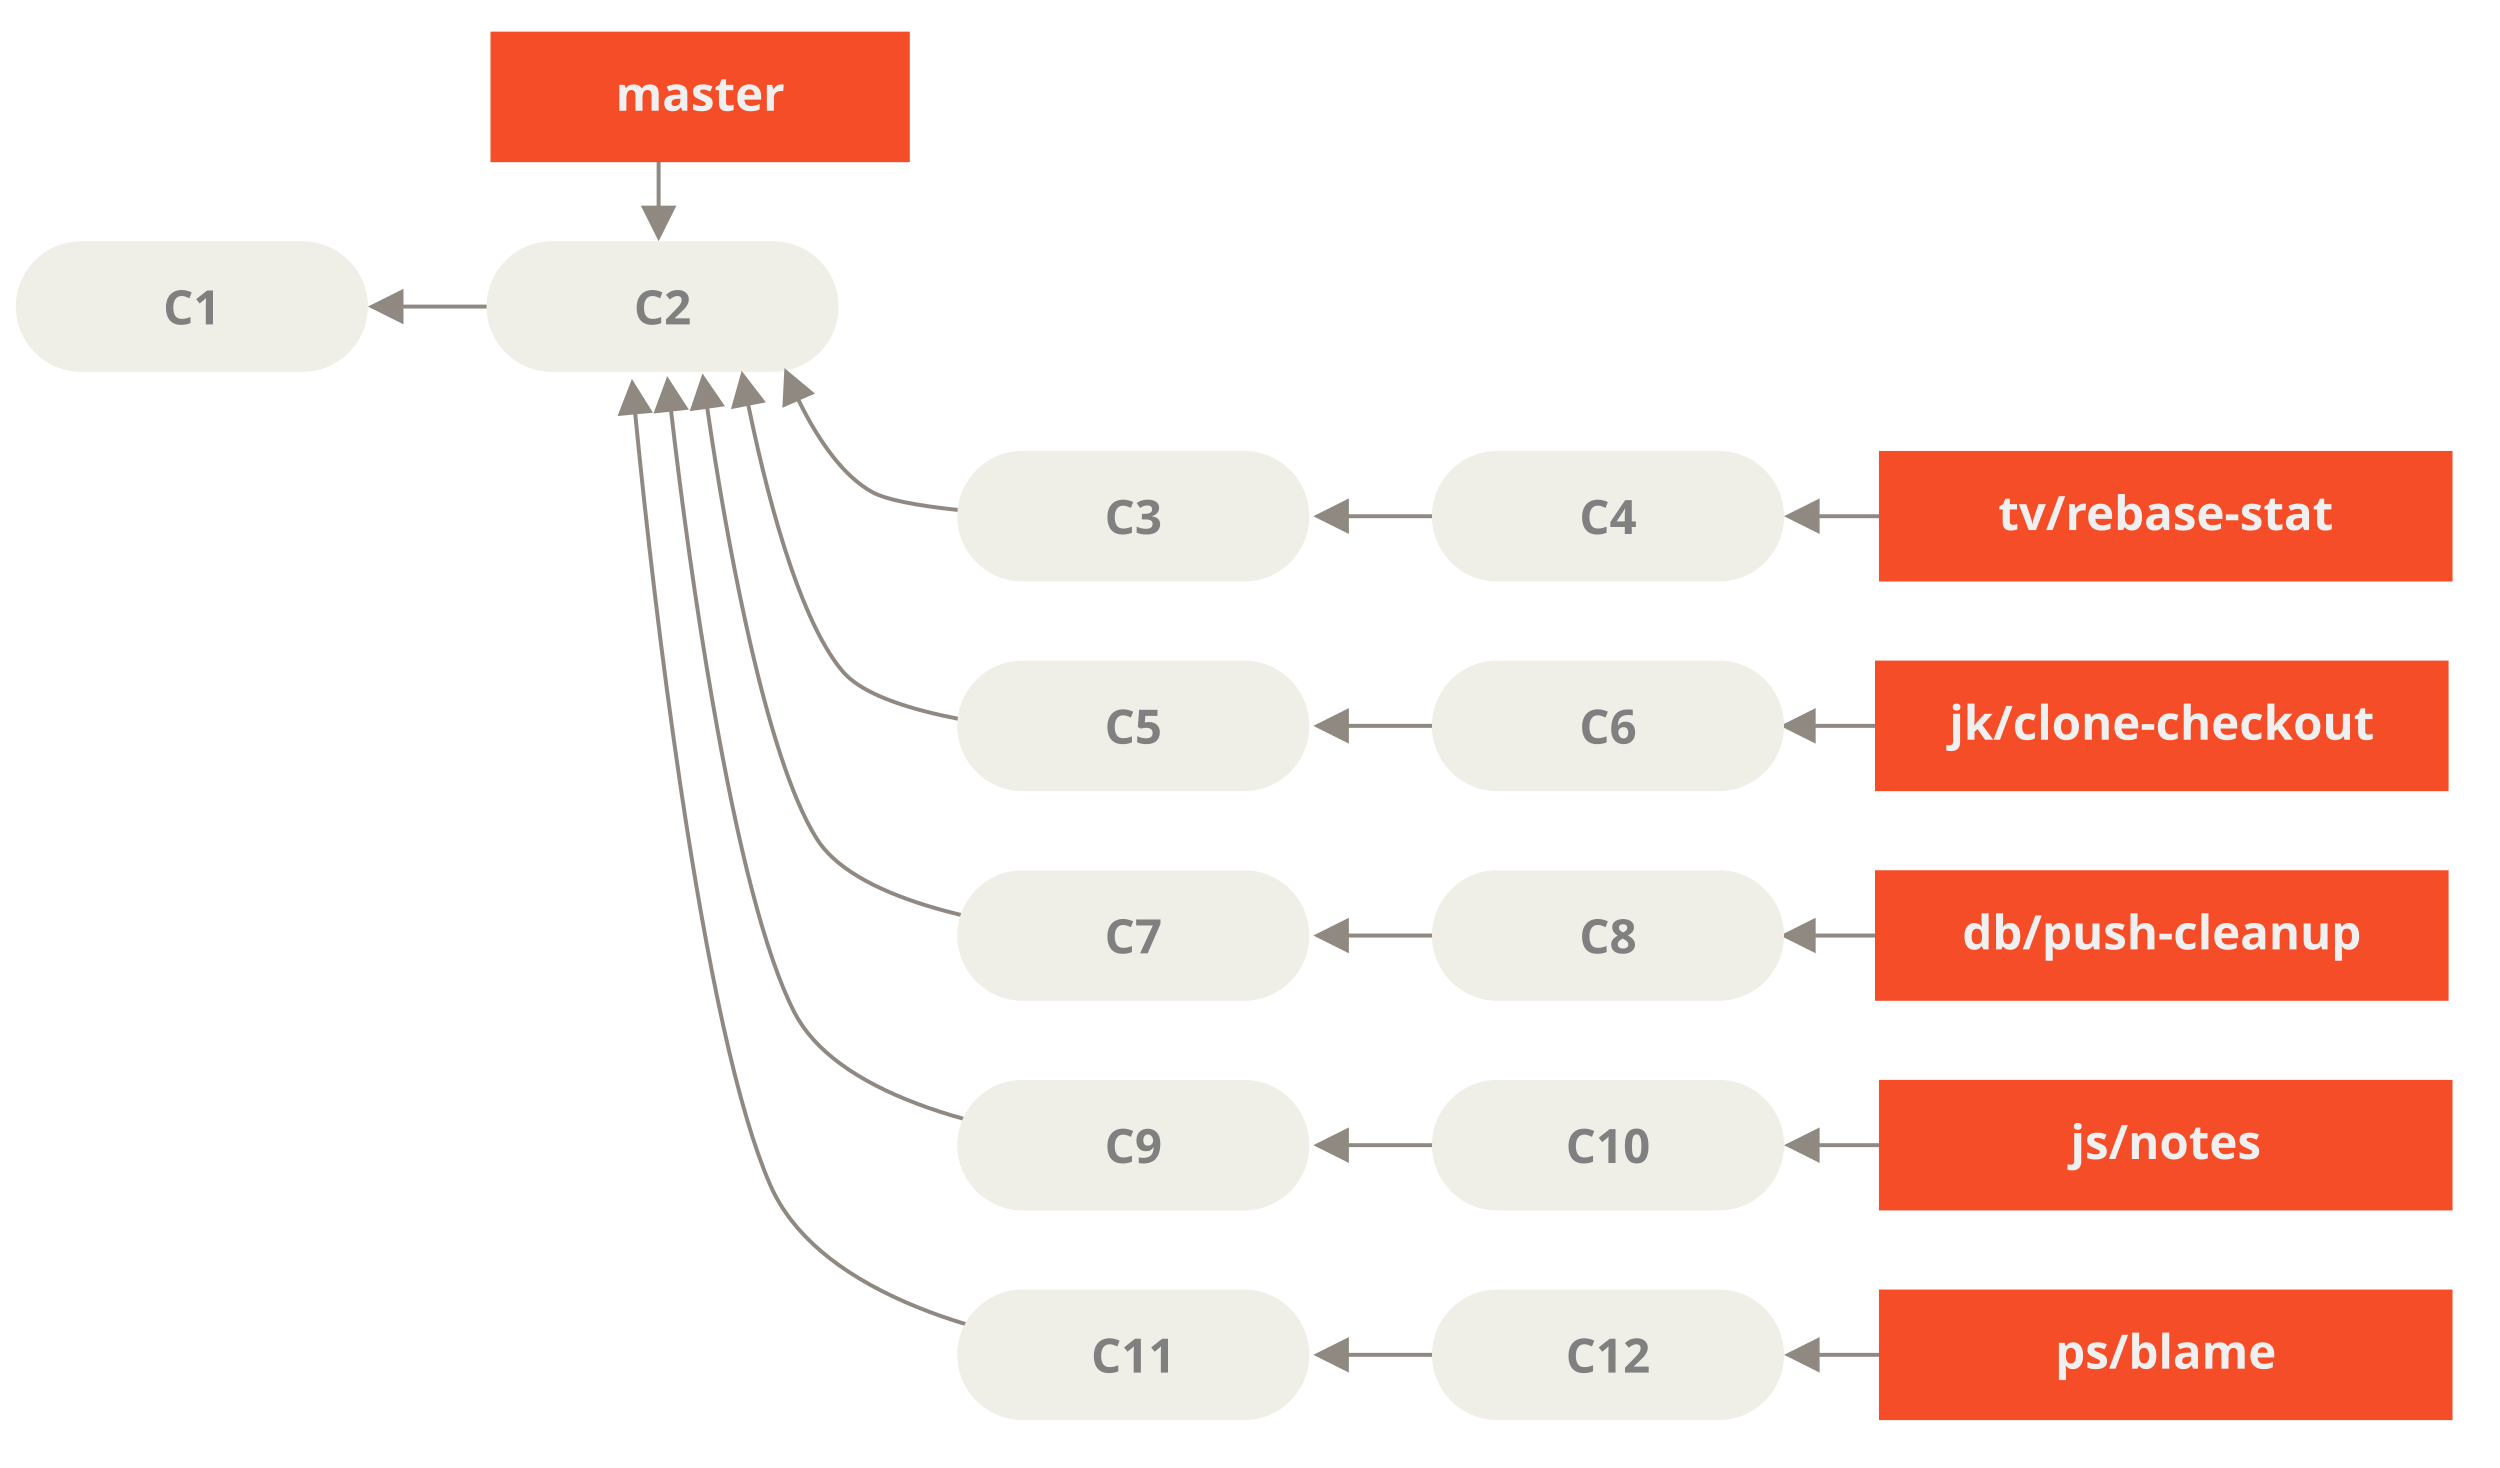
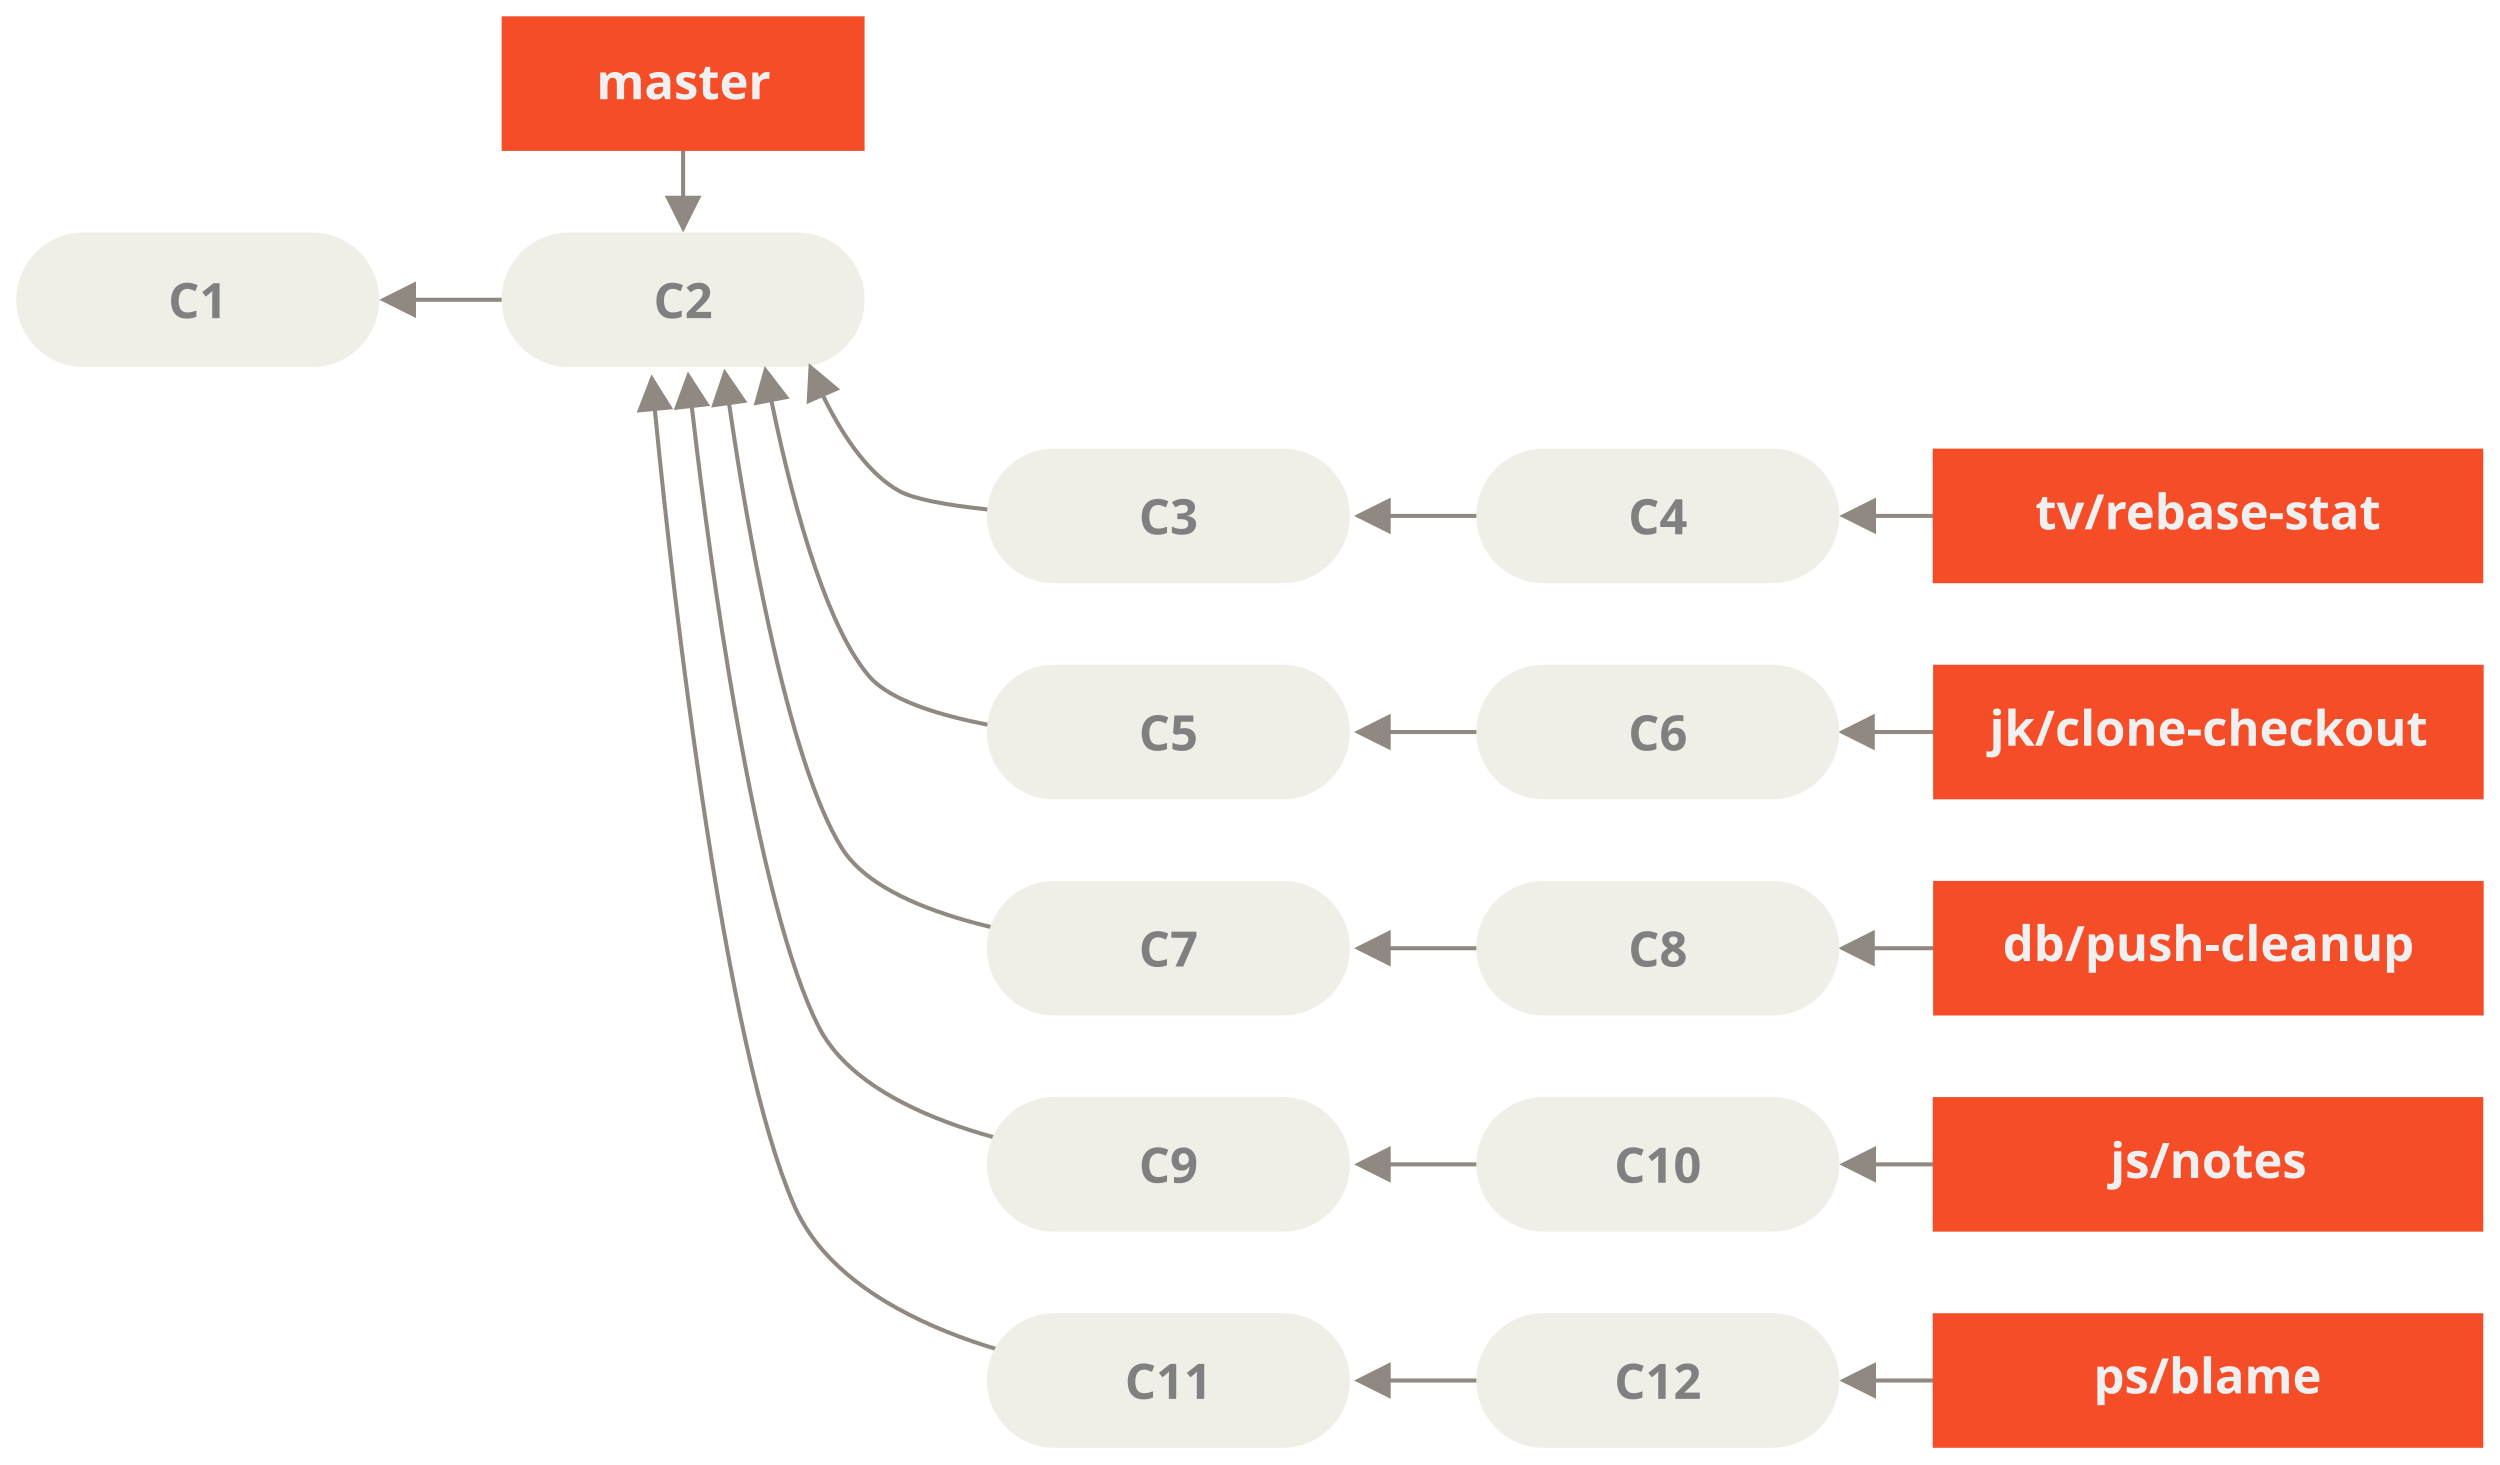
- <svg xmlns="http://www.w3.org/2000/svg" width="632px" height="371px" viewBox="0 0 632 371" version="1.1">
-   <g id="05---Large-Merges-1" stroke="none" stroke-width="1" fill="none" fill-rule="evenodd">
-     <g id="Line-2-+-ref-2" transform="translate(124, 8)">
-       <path id="Line-2" d="M42,44 L42,16 L43,16 L43,44 L47,44 L42.5,53 L38,44 L42,44 Z" fill="#8F8981" fill-rule="nonzero" />
-       <g id="ref">
-         <rect id="Rectangle-2" fill="#F44D27" fill-rule="evenodd" x="0" y="0" width="106" height="33" />
-         <text stroke="none" font-family="Source Code Pro" font-size="12px" font-weight="700" fill="#979797" fill-opacity="1" text-anchor="middle" id="master">
-           <tspan fill="#f0f0f0" x="53" y="20" fill-opacity="1">master</tspan>
+ <svg xmlns="http://www.w3.org/2000/svg" id="svg5493" version="1.1" viewBox="0 0 613 359">
+   <g id="g5819" transform="translate(0,-4)">
+     <path id="Line-2" transform="translate(125,8)" d="m42 44v-28h1v28h4l-4.5 9-4.5-9z" style="fill:#8f8981" />
+     <g id="g5614">
+       <rect id="Rectangle-2" transform="matrix(.83962 0 0 1 123 8)" width="106" height="33" style="fill-rule:evenodd;fill:#f44d27" />
+       <text id="master" transform="translate(114.6 8.316)" font-size="12px" font-weight="700" style="fill-rule:evenodd;fill:#979797;font-family:'Source Code Pro';font-size:12px;font-weight:700;text-anchor:middle">
+         <tspan id="tspan5317" x="53" y="20" style="fill:#f0f0f0">master</tspan>
+       </text>
+     </g>
+     <g id="g5646">
+       <path id="path5322" transform="translate(451,114)" d="m9 16h58v1h-58v4l-9-4.5 9-4.5z" style="fill:#8f8981" />
+       <g id="g5639">
+         <rect id="rect5324" transform="matrix(.93103 0 0 1 473.9 114)" width="145" height="33" style="fill-rule:evenodd;fill:#f44d27" />
+         <text id="text5328" transform="translate(468.9 113.8)" font-size="12px" font-weight="700" style="fill-rule:evenodd;fill:#979797;font-family:'Source Code Pro';font-size:12px;font-weight:700;text-anchor:middle">
+           <tspan id="tspan5326" x="72.5" y="20" style="fill:#f0f0f0">tv/rebase-stat</tspan>
        </text>
      </g>
    </g>
-     <g id="Line-2-+-ref-3" transform="translate(451, 114)">
-       <path id="Line-2" d="M9,16 L67,16 L67,17 L9,17 L9,21 L0,16.5 L9,12 L9,16 Z" fill="#8F8981" fill-rule="nonzero" />
-       <g id="ref" transform="translate(24, 0)">
-         <rect id="Rectangle-2" fill="#F44D27" x="0" y="0" width="145" height="33" />
-         <text stroke="none" font-family="Source Code Pro" font-size="12px" font-weight="700" fill="#979797" fill-opacity="1" text-anchor="middle" id="master">
-           <tspan fill="#f0f0f0" x="72.5" y="20" fill-opacity="1">tv/rebase-stat</tspan>
+     <g id="g5658">
+       <path id="path5333" transform="translate(450.7,167)" d="m9 16h58v1h-58v4l-9-4.5 9-4.5z" style="fill:#8f8981" />
+       <g id="g5651">
+         <rect id="rect5335" transform="matrix(.93103 0 0 1 474 167)" width="145" height="33" style="fill-rule:evenodd;fill:#f44d27" />
+         <text id="text5339" transform="translate(469.05 166.85)" font-size="12px" font-weight="700" style="fill-rule:evenodd;fill:#979797;font-family:'Source Code Pro';font-size:12px;font-weight:700;text-anchor:middle">
+           <tspan id="tspan5337" x="72.5" y="20" style="fill:#f0f0f0">jk/clone-checkout</tspan>
        </text>
      </g>
    </g>
-     <g id="Line-2-+-ref-4" transform="translate(450, 167)">
-       <path id="Line-2" d="M9,16 L67,16 L67,17 L9,17 L9,21 L0,16.5 L9,12 L9,16 Z" fill="#8F8981" fill-rule="nonzero" />
-       <g id="ref" transform="translate(24, 0)">
-         <rect id="Rectangle-2" fill="#F44D27" x="0" y="0" width="145" height="33" />
-         <text stroke="none" font-family="Source Code Pro" font-size="12px" font-weight="700" fill="#979797" fill-opacity="1" text-anchor="middle" id="master">
-           <tspan fill="#f0f0f0" x="72.5" y="20" fill-opacity="1">jk/clone-checkout</tspan>
+     <g id="g5678">
+       <path id="path5344" transform="translate(450.7,220)" d="m9 16h58v1h-58v4l-9-4.5 9-4.5z" style="fill:#8f8981" />
+       <g id="g5671">
+         <rect id="rect5346" transform="matrix(.93103 0 0 1 474 220)" width="145" height="33" style="fill-rule:evenodd;fill:#f44d27" />
+         <text id="text5350" transform="translate(469 219.66)" font-size="12px" font-weight="700" style="fill-rule:evenodd;fill:#979797;font-family:'Source Code Pro';font-size:12px;font-weight:700;text-anchor:middle">
+           <tspan id="tspan5348" x="72.5" y="20" style="fill:#f0f0f0">db/push-cleanup</tspan>
        </text>
      </g>
    </g>
-     <g id="Line-2-+-ref-5" transform="translate(450, 220)">
-       <path id="Line-2" d="M9,16 L67,16 L67,17 L9,17 L9,21 L0,16.5 L9,12 L9,16 Z" fill="#8F8981" fill-rule="nonzero" />
-       <g id="ref" transform="translate(24, 0)">
-         <rect id="Rectangle-2" fill="#F44D27" x="0" y="0" width="145" height="33" />
-         <text stroke="none" font-family="Source Code Pro" font-size="12px" font-weight="700" fill="#979797" fill-opacity="1" text-anchor="middle" id="master">
-           <tspan fill="#f0f0f0" x="72.5" y="20" fill-opacity="1">db/push-cleanup</tspan>
+     <g id="g5698">
+       <path id="path5355" transform="translate(451,273)" d="m9 16h58v1h-58v4l-9-4.5 9-4.5z" style="fill:#8f8981" />
+       <g id="g5691">
+         <rect id="rect5357" transform="matrix(.93103 0 0 1 473.9 273)" width="145" height="33" style="fill-rule:evenodd;fill:#f44d27" />
+         <text id="text5361" transform="translate(469.01 272.85)" font-size="12px" font-weight="700" style="fill-rule:evenodd;fill:#979797;font-family:'Source Code Pro';font-size:12px;font-weight:700;text-anchor:middle">
+           <tspan id="tspan5359" x="72.5" y="20" style="fill:#f0f0f0">js/notes</tspan>
        </text>
      </g>
    </g>
-     <g id="Line-2-+-ref-6" transform="translate(451, 273)">
-       <path id="Line-2" d="M9,16 L67,16 L67,17 L9,17 L9,21 L0,16.5 L9,12 L9,16 Z" fill="#8F8981" fill-rule="nonzero" />
-       <g id="ref" transform="translate(24, 0)">
-         <rect id="Rectangle-2" fill="#F44D27" x="0" y="0" width="145" height="33" />
-         <text stroke="none" font-family="Source Code Pro" font-size="12px" font-weight="700" fill="#979797" fill-opacity="1" text-anchor="middle" id="master">
-           <tspan fill="#f0f0f0" x="72.5" y="20" fill-opacity="1">js/notes</tspan>
+     <g id="g5718">
+       <path id="path5366" transform="translate(451,326)" d="m9 16h58v1h-58v4l-9-4.5 9-4.5z" style="fill:#8f8981" />
+       <g id="g5711">
+         <rect id="rect5368" transform="matrix(.93103 0 0 1 473.9 326)" width="145" height="33" style="fill-rule:evenodd;fill:#f44d27" />
+         <text id="text5372" transform="translate(468.78 325.66)" font-size="12px" font-weight="700" style="fill-rule:evenodd;fill:#979797;font-family:'Source Code Pro';font-size:12px;font-weight:700;text-anchor:middle">
+           <tspan id="tspan5370" x="72.5" y="20" style="fill:#f0f0f0">ps/blame</tspan>
        </text>
      </g>
    </g>
-     <g id="Line-2-+-ref-7" transform="translate(451, 326)">
-       <path id="Line-2" d="M9,16 L67,16 L67,17 L9,17 L9,21 L0,16.5 L9,12 L9,16 Z" fill="#8F8981" fill-rule="nonzero" />
-       <g id="ref" transform="translate(24, 0)">
-         <rect id="Rectangle-2" fill="#F44D27" x="0" y="0" width="145" height="33" />
-         <text stroke="none" font-family="Source Code Pro" font-size="12px" font-weight="700" fill="#979797" fill-opacity="1" text-anchor="middle" id="master">
-           <tspan fill="#f0f0f0" x="72.5" y="20" fill-opacity="1">ps/blame</tspan>
+     <g id="brown" transform="translate(4,61)" style="fill-rule:evenodd;fill:none">
+       <rect id="Rectangle-1" width="89" height="33" rx="16.5" ry="16.5" style="fill-rule:evenodd;fill:#efefe7" />
+       <text id="C6" font-size="12px" font-weight="700" style="fill:#979797;font-family:'Source Code Pro';font-size:12px;font-weight:700;text-anchor:middle">
+         <tspan id="tspan5378" x="44.5" y="21" style="fill:gray">C1</tspan>
+       </text>
+     </g>
+     <path id="Line-5" d="m102 77h45v1h-45v4l-9-4.5 9-4.5z" style="fill:#8f8981" />
+     <g id="g5389" transform="translate(123,61)" style="fill-rule:evenodd;fill:none">
+       <rect id="rect5383" width="89" height="33" rx="16.5" ry="16.5" style="fill-rule:evenodd;fill:#efefe7" />
+       <text id="text5387" font-size="12px" font-weight="700" style="fill:#979797;font-family:'Source Code Pro';font-size:12px;font-weight:700;text-anchor:middle">
+         <tspan id="tspan5385" x="44.5" y="21" style="fill:gray">C2</tspan>
+       </text>
+     </g>
+     <path id="path5391" d="m202.38 101.08c5.21 10.599 11.433 19.063 18.351 22.884 3.379 1.866 10.912 3.339 21.29 4.436 5.138.543 10.644.96 16.151 1.266 1.928.107 3.717.193 5.323.26.562.023 1.061.042 1.491.058.258.009.435.015.526.018l.5.015-.031 1-.5-.015c-.093-.003-.272-.009-.531-.018-.432-.015-.932-.035-1.496-.058-1.611-.067-3.405-.153-5.338-.26-5.522-.307-11.044-.725-16.2-1.27-10.52-1.112-18.127-2.6-21.668-4.555-7.157-3.952-13.487-12.569-18.785-23.358l-3.687 1.611.52-10.049 7.727 6.445z" style="fill:#8f8981" />
+     <path id="Line-6" d="m189.7 102.47c6.188 29.957 14.333 56.02 23.814 67.051 3.926 4.568 12.644 8.159 24.683 10.84 5.961 1.328 12.351 2.347 18.742 3.096 2.237.262 4.314.472 6.178.634.652.057 1.231.104 1.729.141.299.022.504.037.609.043l.499.032-.064.998-.499-.032c-.108-.007-.317-.021-.619-.044-.502-.038-1.085-.085-1.741-.142-1.873-.163-3.96-.374-6.208-.637-6.422-.753-12.845-1.777-18.842-3.113-12.24-2.726-21.112-6.381-25.224-11.165-9.641-11.216-17.81-37.36-24.038-67.512l-3.933.763 2.704-9.692 6.132 7.978z" style="fill:#8f8981" />
+     <path id="Line-7" d="m179.32 103.25c2.518 17.385 5.76 36.183 9.633 53.882 5.552 25.366 11.563 44.442 17.915 54.598 4.447 7.111 14.264 12.669 27.834 16.823 6.712 2.055 13.908 3.632 21.104 4.791 2.519.406 4.858.731 6.957.982.734.088 1.385.16 1.947.218.336.035.567.057.685.067l.498.044-.088.996-.498-.044c-.123-.011-.358-.033-.699-.069-.567-.058-1.223-.131-1.963-.22-2.111-.253-4.464-.579-6.997-.988-7.238-1.166-14.477-2.753-21.238-4.822-13.781-4.219-23.781-9.88-28.389-17.249-6.432-10.284-12.469-29.44-18.044-54.915-3.88-17.728-7.125-36.55-9.647-53.959l-3.966.548 3.227-9.531 5.689 8.3z" style="fill:#8f8981" />
+     <path id="Line-8" d="m170.16 103.98c2.674 23.187 6.23 49.077 10.556 73.85 6.315 36.166 13.185 63.392 20.474 77.724 4.968 9.769 15.894 17.377 31.001 23.065 7.465 2.811 15.467 4.967 23.47 6.553 2.801.555 5.403.999 7.736 1.343.816.12 1.54.219 2.164.298.373.047.63.077.761.092l.497.054-.108.994-.497-.054c-.137-.015-.399-.046-.778-.094-.63-.08-1.361-.18-2.184-.301-2.349-.346-4.967-.793-7.785-1.351-8.053-1.596-16.107-3.767-23.628-6.598-15.318-5.767-26.434-13.507-31.54-23.548-7.349-14.451-14.235-41.742-20.567-78.005-4.33-24.797-7.889-50.706-10.565-73.912l-3.978.441 3.481-9.441 5.464 8.449z" style="fill:#8f8981" />
+     <path id="Line-9" d="m161.09 104.7c2.815 28.774 6.649 61.681 11.374 93.537 6.986 47.104 14.608 82.592 22.716 101.14 5.435 12.433 17.365 22.096 33.856 29.319 8.143 3.567 16.872 6.303 25.602 8.316 3.056.704 5.893 1.268 8.438 1.704.89.152 1.68.278 2.361.379.407.06.687.098.829.116l.496.063-.126.992-.496-.063c-.149-.019-.435-.058-.849-.119-.688-.102-1.486-.228-2.383-.382-2.563-.439-5.419-1.006-8.494-1.715-8.786-2.026-17.573-4.78-25.779-8.374-16.699-7.314-28.817-17.129-34.371-29.834-8.155-18.656-15.79-54.201-22.788-101.39-4.727-31.876-8.564-64.8-11.38-93.59l-3.984.377 3.633-9.384 5.327 8.537z" style="fill:#8f8981" />
+     <g id="g5403" transform="translate(242,114)" style="fill-rule:evenodd;fill:none">
+       <rect id="rect5397" width="89" height="33" rx="16.5" ry="16.5" style="fill-rule:evenodd;fill:#efefe7" />
+       <text id="text5401" font-size="12px" font-weight="700" style="fill:#979797;font-family:'Source Code Pro';font-size:12px;font-weight:700;text-anchor:middle">
+         <tspan id="tspan5399" x="44.5" y="21" style="fill:gray">C3</tspan>
+       </text>
+     </g>
+     <g id="g5411" transform="translate(242,167)" style="fill-rule:evenodd;fill:none">
+       <rect id="rect5405" width="89" height="33" rx="16.5" ry="16.5" style="fill-rule:evenodd;fill:#efefe7" />
+       <text id="text5409" font-size="12px" font-weight="700" style="fill:#979797;font-family:'Source Code Pro';font-size:12px;font-weight:700;text-anchor:middle">
+         <tspan id="tspan5407" x="44.5" y="21" style="fill:gray">C5</tspan>
+       </text>
+     </g>
+     <g id="g5419" transform="translate(242,220)" style="fill-rule:evenodd;fill:none">
+       <rect id="rect5413" width="89" height="33" rx="16.5" ry="16.5" style="fill-rule:evenodd;fill:#efefe7" />
+       <text id="text5417" font-size="12px" font-weight="700" style="fill:#979797;font-family:'Source Code Pro';font-size:12px;font-weight:700;text-anchor:middle">
+         <tspan id="tspan5415" x="44.5" y="21" style="fill:gray">C7</tspan>
+       </text>
+     </g>
+     <g id="g5427" transform="translate(242,273)" style="fill-rule:evenodd;fill:none">
+       <rect id="rect5421" width="89" height="33" rx="16.5" ry="16.5" style="fill-rule:evenodd;fill:#efefe7" />
+       <text id="text5425" font-size="12px" font-weight="700" style="fill:#979797;font-family:'Source Code Pro';font-size:12px;font-weight:700;text-anchor:middle">
+         <tspan id="tspan5423" x="44.5" y="21" style="fill:gray">C9</tspan>
+       </text>
+     </g>
+     <g id="g5435" transform="translate(242,326)" style="fill-rule:evenodd;fill:none">
+       <rect id="rect5429" width="89" height="33" rx="16.5" ry="16.5" style="fill-rule:evenodd;fill:#efefe7" />
+       <text id="text5433" font-size="12px" font-weight="700" style="fill:#979797;font-family:'Source Code Pro';font-size:12px;font-weight:700;text-anchor:middle">
+         <tspan id="tspan5431" x="44.5" y="21" style="fill:gray">C11</tspan>
+       </text>
+     </g>
+     <g id="Line-5-+-brown-17" transform="translate(332,114)" style="fill-rule:evenodd;fill:none">
+       <path id="path5437" d="m9 16h45v1h-45v4l-9-4.5 9-4.5z" style="fill-rule:nonzero;fill:#8f8981" />
+       <g id="g5445" transform="translate(30)">
+         <rect id="rect5439" width="89" height="33" rx="16.5" ry="16.5" style="fill-rule:evenodd;fill:#efefe7" />
+         <text id="text5443" font-size="12px" font-weight="700" style="fill:#979797;font-family:'Source Code Pro';font-size:12px;font-weight:700;text-anchor:middle">
+           <tspan id="tspan5441" x="44.5" y="21" style="fill:gray">C4</tspan>
        </text>
      </g>
    </g>
-     <g id="brown" transform="translate(4, 61)">
-       <rect id="Rectangle-1" fill="#EFEFE7" fill-rule="evenodd" x="0" y="0" width="89" height="33" rx="16.5" />
-       <text stroke="none" font-family="Source Code Pro" font-size="12px" font-weight="700" fill="#979797" fill-opacity="1" text-anchor="middle" id="C6">
-         <tspan fill="#808080" x="44.5" y="21" fill-opacity="1">C1</tspan>
-       </text>
-     </g>
-     <path id="Line-5" d="M102,77 L147,77 L147,78 L102,78 L102,82 L93,77.5 L102,73 L102,77 Z" fill="#8F8981" fill-rule="nonzero" />
-     <g id="brown" transform="translate(123, 61)">
-       <rect id="Rectangle-1" fill="#EFEFE7" fill-rule="evenodd" x="0" y="0" width="89" height="33" rx="16.5" />
-       <text stroke="none" font-family="Source Code Pro" font-size="12px" font-weight="700" fill="#979797" fill-opacity="1" text-anchor="middle" id="C6">
-         <tspan fill="#808080" x="44.5" y="21" fill-opacity="1">C2</tspan>
-       </text>
-     </g>
-     <path id="Line-5" d="M202.384,101.079 C207.594,111.678 213.816,120.142 220.735,123.963 C224.114,125.828 231.647,127.301 242.025,128.399 C247.162,128.942 252.669,129.359 258.175,129.665 C260.103,129.772 261.893,129.858 263.499,129.925 C264.061,129.948 264.559,129.967 264.989,129.982 C265.247,129.992 265.424,129.997 265.515,130 L266.015,130.016 L265.984,131.015 L265.485,131 C265.392,130.997 265.213,130.991 264.954,130.982 C264.522,130.966 264.021,130.947 263.457,130.924 C261.847,130.857 260.052,130.771 258.12,130.664 C252.598,130.356 247.075,129.938 241.92,129.393 C231.4,128.281 223.792,126.793 220.252,124.838 C213.095,120.886 206.765,112.269 201.467,101.48 L197.78,103.091 L198.3,93.042 L206.027,99.487 L202.384,101.079 Z" fill="#8F8981" fill-rule="nonzero" />
-     <path id="Line-6" d="M189.697,102.472 C195.885,132.428 204.03,158.492 213.511,169.522 C217.438,174.09 226.156,177.681 238.194,180.363 C244.155,181.69 250.545,182.709 256.936,183.458 C259.173,183.721 261.25,183.931 263.114,184.093 C263.765,184.15 264.344,184.196 264.843,184.234 C265.141,184.256 265.346,184.271 265.451,184.277 L265.95,184.31 L265.886,185.307 L265.387,185.275 C265.278,185.268 265.07,185.254 264.768,185.231 C264.265,185.193 263.683,185.146 263.027,185.089 C261.153,184.926 259.066,184.715 256.819,184.452 C250.397,183.699 243.974,182.675 237.977,181.339 C225.737,178.612 216.865,174.958 212.753,170.174 C203.112,158.958 194.943,132.815 188.715,102.662 L184.782,103.425 L187.486,93.733 L193.617,101.711 L189.697,102.472 Z" fill="#8F8981" fill-rule="nonzero" />
-     <path id="Line-7" d="M179.316,103.246 C181.834,120.631 185.075,139.429 188.949,157.127 C194.5,182.493 200.512,201.57 206.864,211.726 C211.311,218.837 221.128,224.394 234.698,228.549 C241.41,230.603 248.606,232.18 255.802,233.34 C258.321,233.746 260.66,234.071 262.759,234.322 C263.493,234.41 264.144,234.482 264.705,234.54 C265.041,234.575 265.272,234.597 265.39,234.607 L265.888,234.651 L265.799,235.647 L265.301,235.603 C265.179,235.592 264.943,235.57 264.603,235.535 C264.036,235.476 263.379,235.403 262.64,235.315 C260.528,235.062 258.176,234.735 255.643,234.327 C248.405,233.161 241.166,231.574 234.405,229.505 C220.624,225.286 210.625,219.625 206.016,212.256 C199.584,201.972 193.547,182.816 187.972,157.341 C184.092,139.613 180.847,120.791 178.325,103.383 L174.359,103.93 L177.586,94.399 L183.275,102.699 L179.316,103.246 Z" fill="#8F8981" fill-rule="nonzero" />
-     <path id="Line-8" d="M170.164,103.985 C172.838,127.172 176.394,153.062 180.72,177.835 C187.035,214.001 193.905,241.227 201.194,255.559 C206.161,265.329 217.088,272.937 232.194,278.624 C239.659,281.435 247.662,283.592 255.665,285.178 C258.466,285.733 261.068,286.177 263.401,286.521 C264.217,286.641 264.942,286.74 265.566,286.819 C265.939,286.866 266.195,286.897 266.326,286.911 L266.823,286.965 L266.715,287.959 L266.218,287.905 C266.081,287.89 265.819,287.859 265.44,287.811 C264.809,287.731 264.078,287.631 263.256,287.51 C260.906,287.164 258.289,286.717 255.471,286.159 C247.417,284.563 239.363,282.392 231.842,279.56 C216.524,273.793 205.408,266.053 200.302,256.013 C192.954,241.562 186.067,214.271 179.735,178.007 C175.405,153.211 171.846,127.301 169.17,104.095 L165.192,104.536 L168.673,95.095 L174.137,103.544 L170.164,103.985 Z" fill="#8F8981" fill-rule="nonzero" />
-     <path id="Line-9" d="M161.094,104.705 C163.908,133.479 167.743,166.386 172.467,198.242 C179.453,245.346 187.075,280.834 195.183,299.381 C200.618,311.814 212.548,321.477 229.039,328.7 C237.182,332.266 245.911,335.003 254.641,337.016 C257.697,337.72 260.534,338.284 263.079,338.72 C263.969,338.872 264.759,338.998 265.44,339.098 C265.847,339.158 266.126,339.196 266.269,339.214 L266.765,339.277 L266.639,340.269 L266.143,340.207 C265.994,340.188 265.708,340.148 265.294,340.087 C264.606,339.986 263.808,339.859 262.91,339.705 C260.347,339.266 257.491,338.699 254.416,337.99 C245.63,335.964 236.843,333.209 228.638,329.616 C211.938,322.301 199.821,312.487 194.267,299.781 C186.111,281.126 178.477,245.581 171.478,198.389 C166.751,166.512 162.914,133.589 160.098,104.799 L156.114,105.175 L159.747,95.792 L165.074,104.328 L161.094,104.705 Z" fill="#8F8981" fill-rule="nonzero" />
-     <g id="brown" transform="translate(242, 114)">
-       <rect id="Rectangle-1" fill="#EFEFE7" fill-rule="evenodd" x="0" y="0" width="89" height="33" rx="16.5" />
-       <text stroke="none" font-family="Source Code Pro" font-size="12px" font-weight="700" fill="#979797" fill-opacity="1" text-anchor="middle" id="C6">
-         <tspan fill="#808080" x="44.5" y="21" fill-opacity="1">C3</tspan>
-       </text>
-     </g>
-     <g id="brown" transform="translate(242, 167)">
-       <rect id="Rectangle-1" fill="#EFEFE7" fill-rule="evenodd" x="0" y="0" width="89" height="33" rx="16.5" />
-       <text stroke="none" font-family="Source Code Pro" font-size="12px" font-weight="700" fill="#979797" fill-opacity="1" text-anchor="middle" id="C6">
-         <tspan fill="#808080" x="44.5" y="21" fill-opacity="1">C5</tspan>
-       </text>
-     </g>
-     <g id="brown" transform="translate(242, 220)">
-       <rect id="Rectangle-1" fill="#EFEFE7" fill-rule="evenodd" x="0" y="0" width="89" height="33" rx="16.5" />
-       <text stroke="none" font-family="Source Code Pro" font-size="12px" font-weight="700" fill="#979797" fill-opacity="1" text-anchor="middle" id="C6">
-         <tspan fill="#808080" x="44.5" y="21" fill-opacity="1">C7</tspan>
-       </text>
-     </g>
-     <g id="brown" transform="translate(242, 273)">
-       <rect id="Rectangle-1" fill="#EFEFE7" fill-rule="evenodd" x="0" y="0" width="89" height="33" rx="16.5" />
-       <text stroke="none" font-family="Source Code Pro" font-size="12px" font-weight="700" fill="#979797" fill-opacity="1" text-anchor="middle" id="C6">
-         <tspan fill="#808080" x="44.5" y="21" fill-opacity="1">C9</tspan>
-       </text>
-     </g>
-     <g id="brown" transform="translate(242, 326)">
-       <rect id="Rectangle-1" fill="#EFEFE7" fill-rule="evenodd" x="0" y="0" width="89" height="33" rx="16.5" />
-       <text stroke="none" font-family="Source Code Pro" font-size="12px" font-weight="700" fill="#979797" fill-opacity="1" text-anchor="middle" id="C6">
-         <tspan fill="#808080" x="44.5" y="21" fill-opacity="1">C11</tspan>
-       </text>
-     </g>
-     <g id="Line-5-+-brown-17" transform="translate(332, 114)">
-       <path id="Line-5" d="M9,16 L54,16 L54,17 L9,17 L9,21 L0,16.5 L9,12 L9,16 Z" fill="#8F8981" fill-rule="nonzero" />
-       <g id="brown" transform="translate(30, 0)">
-         <rect id="Rectangle-1" fill="#EFEFE7" fill-rule="evenodd" x="0" y="0" width="89" height="33" rx="16.5" />
-         <text stroke="none" font-family="Source Code Pro" font-size="12px" font-weight="700" fill="#979797" fill-opacity="1" text-anchor="middle" id="C6">
-           <tspan fill="#808080" x="44.5" y="21" fill-opacity="1">C4</tspan>
+     <g id="Line-5-+-brown-16" transform="translate(332,167)" style="fill-rule:evenodd;fill:none">
+       <path id="path5448" d="m9 16h45v1h-45v4l-9-4.5 9-4.5z" style="fill-rule:nonzero;fill:#8f8981" />
+       <g id="g5456" transform="translate(30)">
+         <rect id="rect5450" width="89" height="33" rx="16.5" ry="16.5" style="fill-rule:evenodd;fill:#efefe7" />
+         <text id="text5454" font-size="12px" font-weight="700" style="fill:#979797;font-family:'Source Code Pro';font-size:12px;font-weight:700;text-anchor:middle">
+           <tspan id="tspan5452" x="44.5" y="21" style="fill:gray">C6</tspan>
        </text>
      </g>
    </g>
-     <g id="Line-5-+-brown-16" transform="translate(332, 167)">
-       <path id="Line-5" d="M9,16 L54,16 L54,17 L9,17 L9,21 L0,16.5 L9,12 L9,16 Z" fill="#8F8981" fill-rule="nonzero" />
-       <g id="brown" transform="translate(30, 0)">
-         <rect id="Rectangle-1" fill="#EFEFE7" fill-rule="evenodd" x="0" y="0" width="89" height="33" rx="16.5" />
-         <text stroke="none" font-family="Source Code Pro" font-size="12px" font-weight="700" fill="#979797" fill-opacity="1" text-anchor="middle" id="C6">
-           <tspan fill="#808080" x="44.5" y="21" fill-opacity="1">C6</tspan>
+     <g id="Line-5-+-brown-15" transform="translate(332,220)" style="fill-rule:evenodd;fill:none">
+       <path id="path5459" d="m9 16h45v1h-45v4l-9-4.5 9-4.5z" style="fill-rule:nonzero;fill:#8f8981" />
+       <g id="g5467" transform="translate(30)">
+         <rect id="rect5461" width="89" height="33" rx="16.5" ry="16.5" style="fill-rule:evenodd;fill:#efefe7" />
+         <text id="text5465" font-size="12px" font-weight="700" style="fill:#979797;font-family:'Source Code Pro';font-size:12px;font-weight:700;text-anchor:middle">
+           <tspan id="tspan5463" x="44.5" y="21" style="fill:gray">C8</tspan>
        </text>
      </g>
    </g>
-     <g id="Line-5-+-brown-15" transform="translate(332, 220)">
-       <path id="Line-5" d="M9,16 L54,16 L54,17 L9,17 L9,21 L0,16.5 L9,12 L9,16 Z" fill="#8F8981" fill-rule="nonzero" />
-       <g id="brown" transform="translate(30, 0)">
-         <rect id="Rectangle-1" fill="#EFEFE7" fill-rule="evenodd" x="0" y="0" width="89" height="33" rx="16.5" />
-         <text stroke="none" font-family="Source Code Pro" font-size="12px" font-weight="700" fill="#979797" fill-opacity="1" text-anchor="middle" id="C6">
-           <tspan fill="#808080" x="44.5" y="21" fill-opacity="1">C8</tspan>
+     <g id="Line-5-+-brown-14" transform="translate(332,273)" style="fill-rule:evenodd;fill:none">
+       <path id="path5470" d="m9 16h45v1h-45v4l-9-4.5 9-4.5z" style="fill-rule:nonzero;fill:#8f8981" />
+       <g id="g5478" transform="translate(30)">
+         <rect id="rect5472" width="89" height="33" rx="16.5" ry="16.5" style="fill-rule:evenodd;fill:#efefe7" />
+         <text id="text5476" font-size="12px" font-weight="700" style="fill:#979797;font-family:'Source Code Pro';font-size:12px;font-weight:700;text-anchor:middle">
+           <tspan id="tspan5474" x="44.5" y="21" style="fill:gray">C10</tspan>
        </text>
      </g>
    </g>
-     <g id="Line-5-+-brown-14" transform="translate(332, 273)">
-       <path id="Line-5" d="M9,16 L54,16 L54,17 L9,17 L9,21 L0,16.5 L9,12 L9,16 Z" fill="#8F8981" fill-rule="nonzero" />
-       <g id="brown" transform="translate(30, 0)">
-         <rect id="Rectangle-1" fill="#EFEFE7" fill-rule="evenodd" x="0" y="0" width="89" height="33" rx="16.5" />
-         <text stroke="none" font-family="Source Code Pro" font-size="12px" font-weight="700" fill="#979797" fill-opacity="1" text-anchor="middle" id="C6">
-           <tspan fill="#808080" x="44.5" y="21" fill-opacity="1">C10</tspan>
-         </text>
-       </g>
-     </g>
-     <g id="Line-5-+-brown-13" transform="translate(332, 326)">
-       <path id="Line-5" d="M9,16 L54,16 L54,17 L9,17 L9,21 L0,16.5 L9,12 L9,16 Z" fill="#8F8981" fill-rule="nonzero" />
-       <g id="brown" transform="translate(30, 0)">
-         <rect id="Rectangle-1" fill="#EFEFE7" fill-rule="evenodd" x="0" y="0" width="89" height="33" rx="16.5" />
-         <text stroke="none" font-family="Source Code Pro" font-size="12px" font-weight="700" fill="#979797" fill-opacity="1" text-anchor="middle" id="C6">
-           <tspan fill="#808080" x="44.5" y="21" fill-opacity="1">C12</tspan>
+     <g id="Line-5-+-brown-13" transform="translate(332,326)" style="fill-rule:evenodd;fill:none">
+       <path id="path5481" d="m9 16h45v1h-45v4l-9-4.5 9-4.5z" style="fill-rule:nonzero;fill:#8f8981" />
+       <g id="g5489" transform="translate(30)">
+         <rect id="rect5483" width="89" height="33" rx="16.5" ry="16.5" style="fill-rule:evenodd;fill:#efefe7" />
+         <text id="text5487" font-size="12px" font-weight="700" style="fill:#979797;font-family:'Source Code Pro';font-size:12px;font-weight:700;text-anchor:middle">
+           <tspan id="tspan5485" x="44.5" y="21" style="fill:gray">C12</tspan>
        </text>
      </g>
    </g>
  </g>
</svg>
